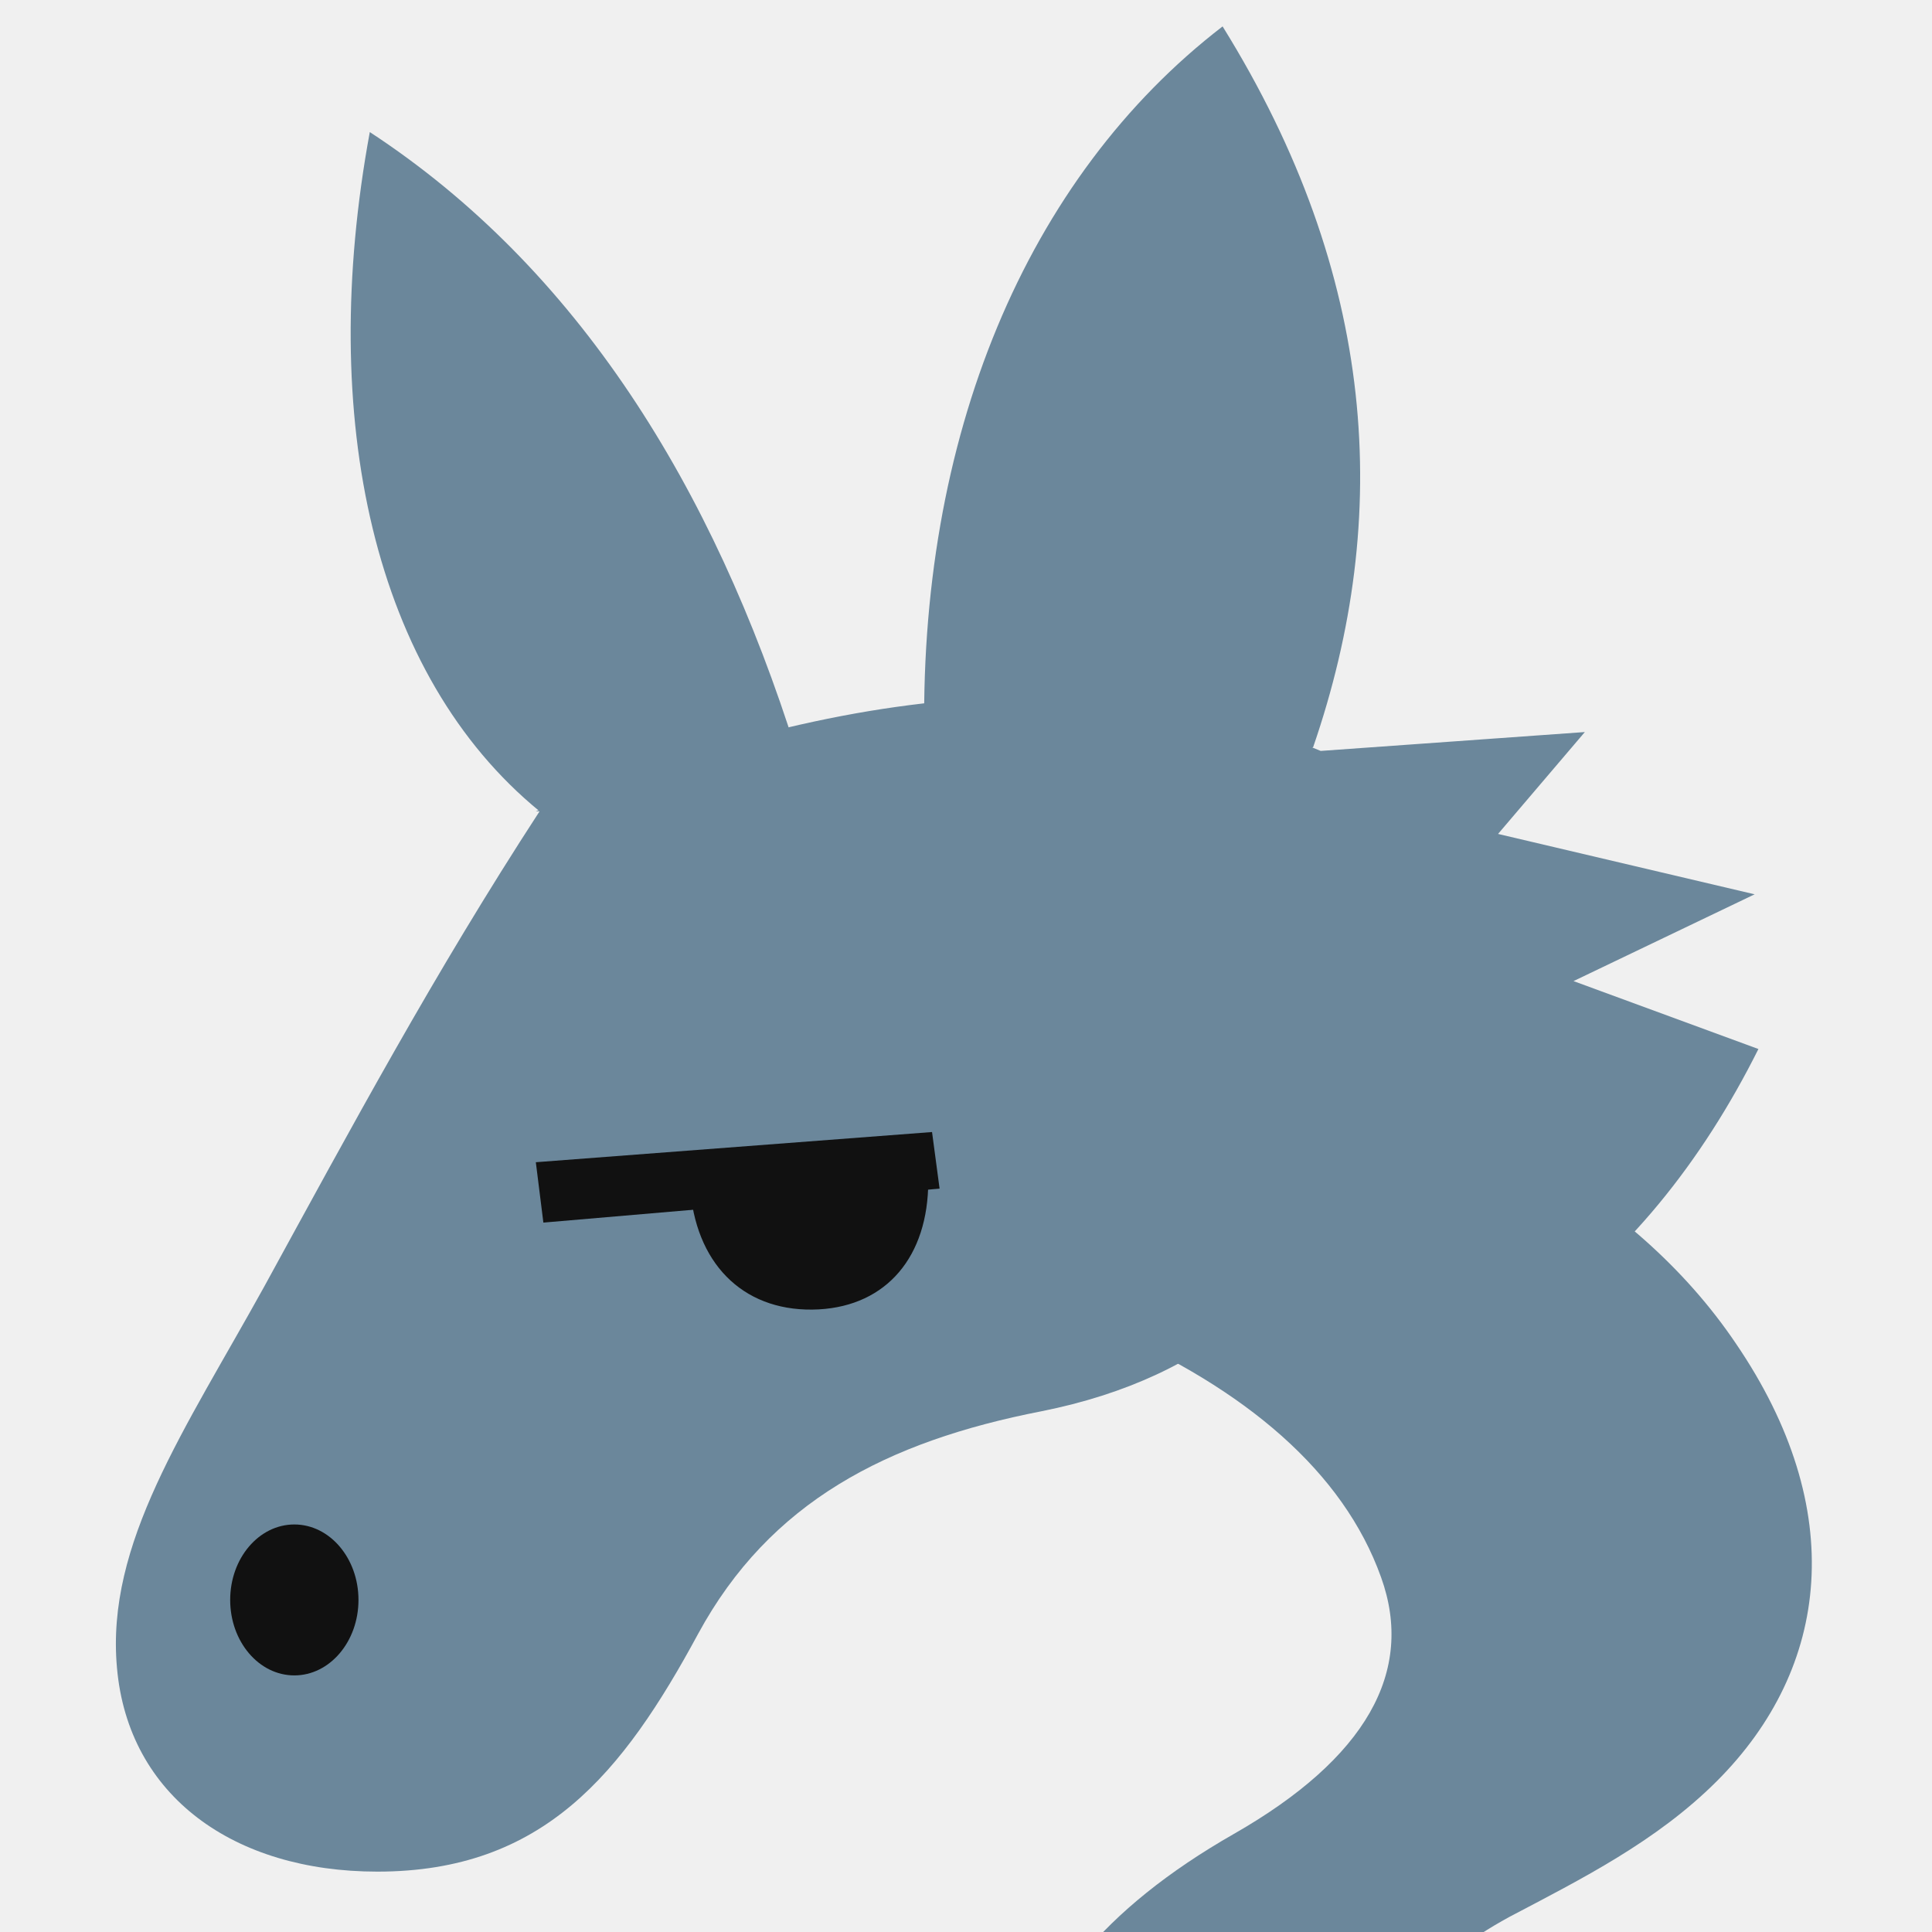
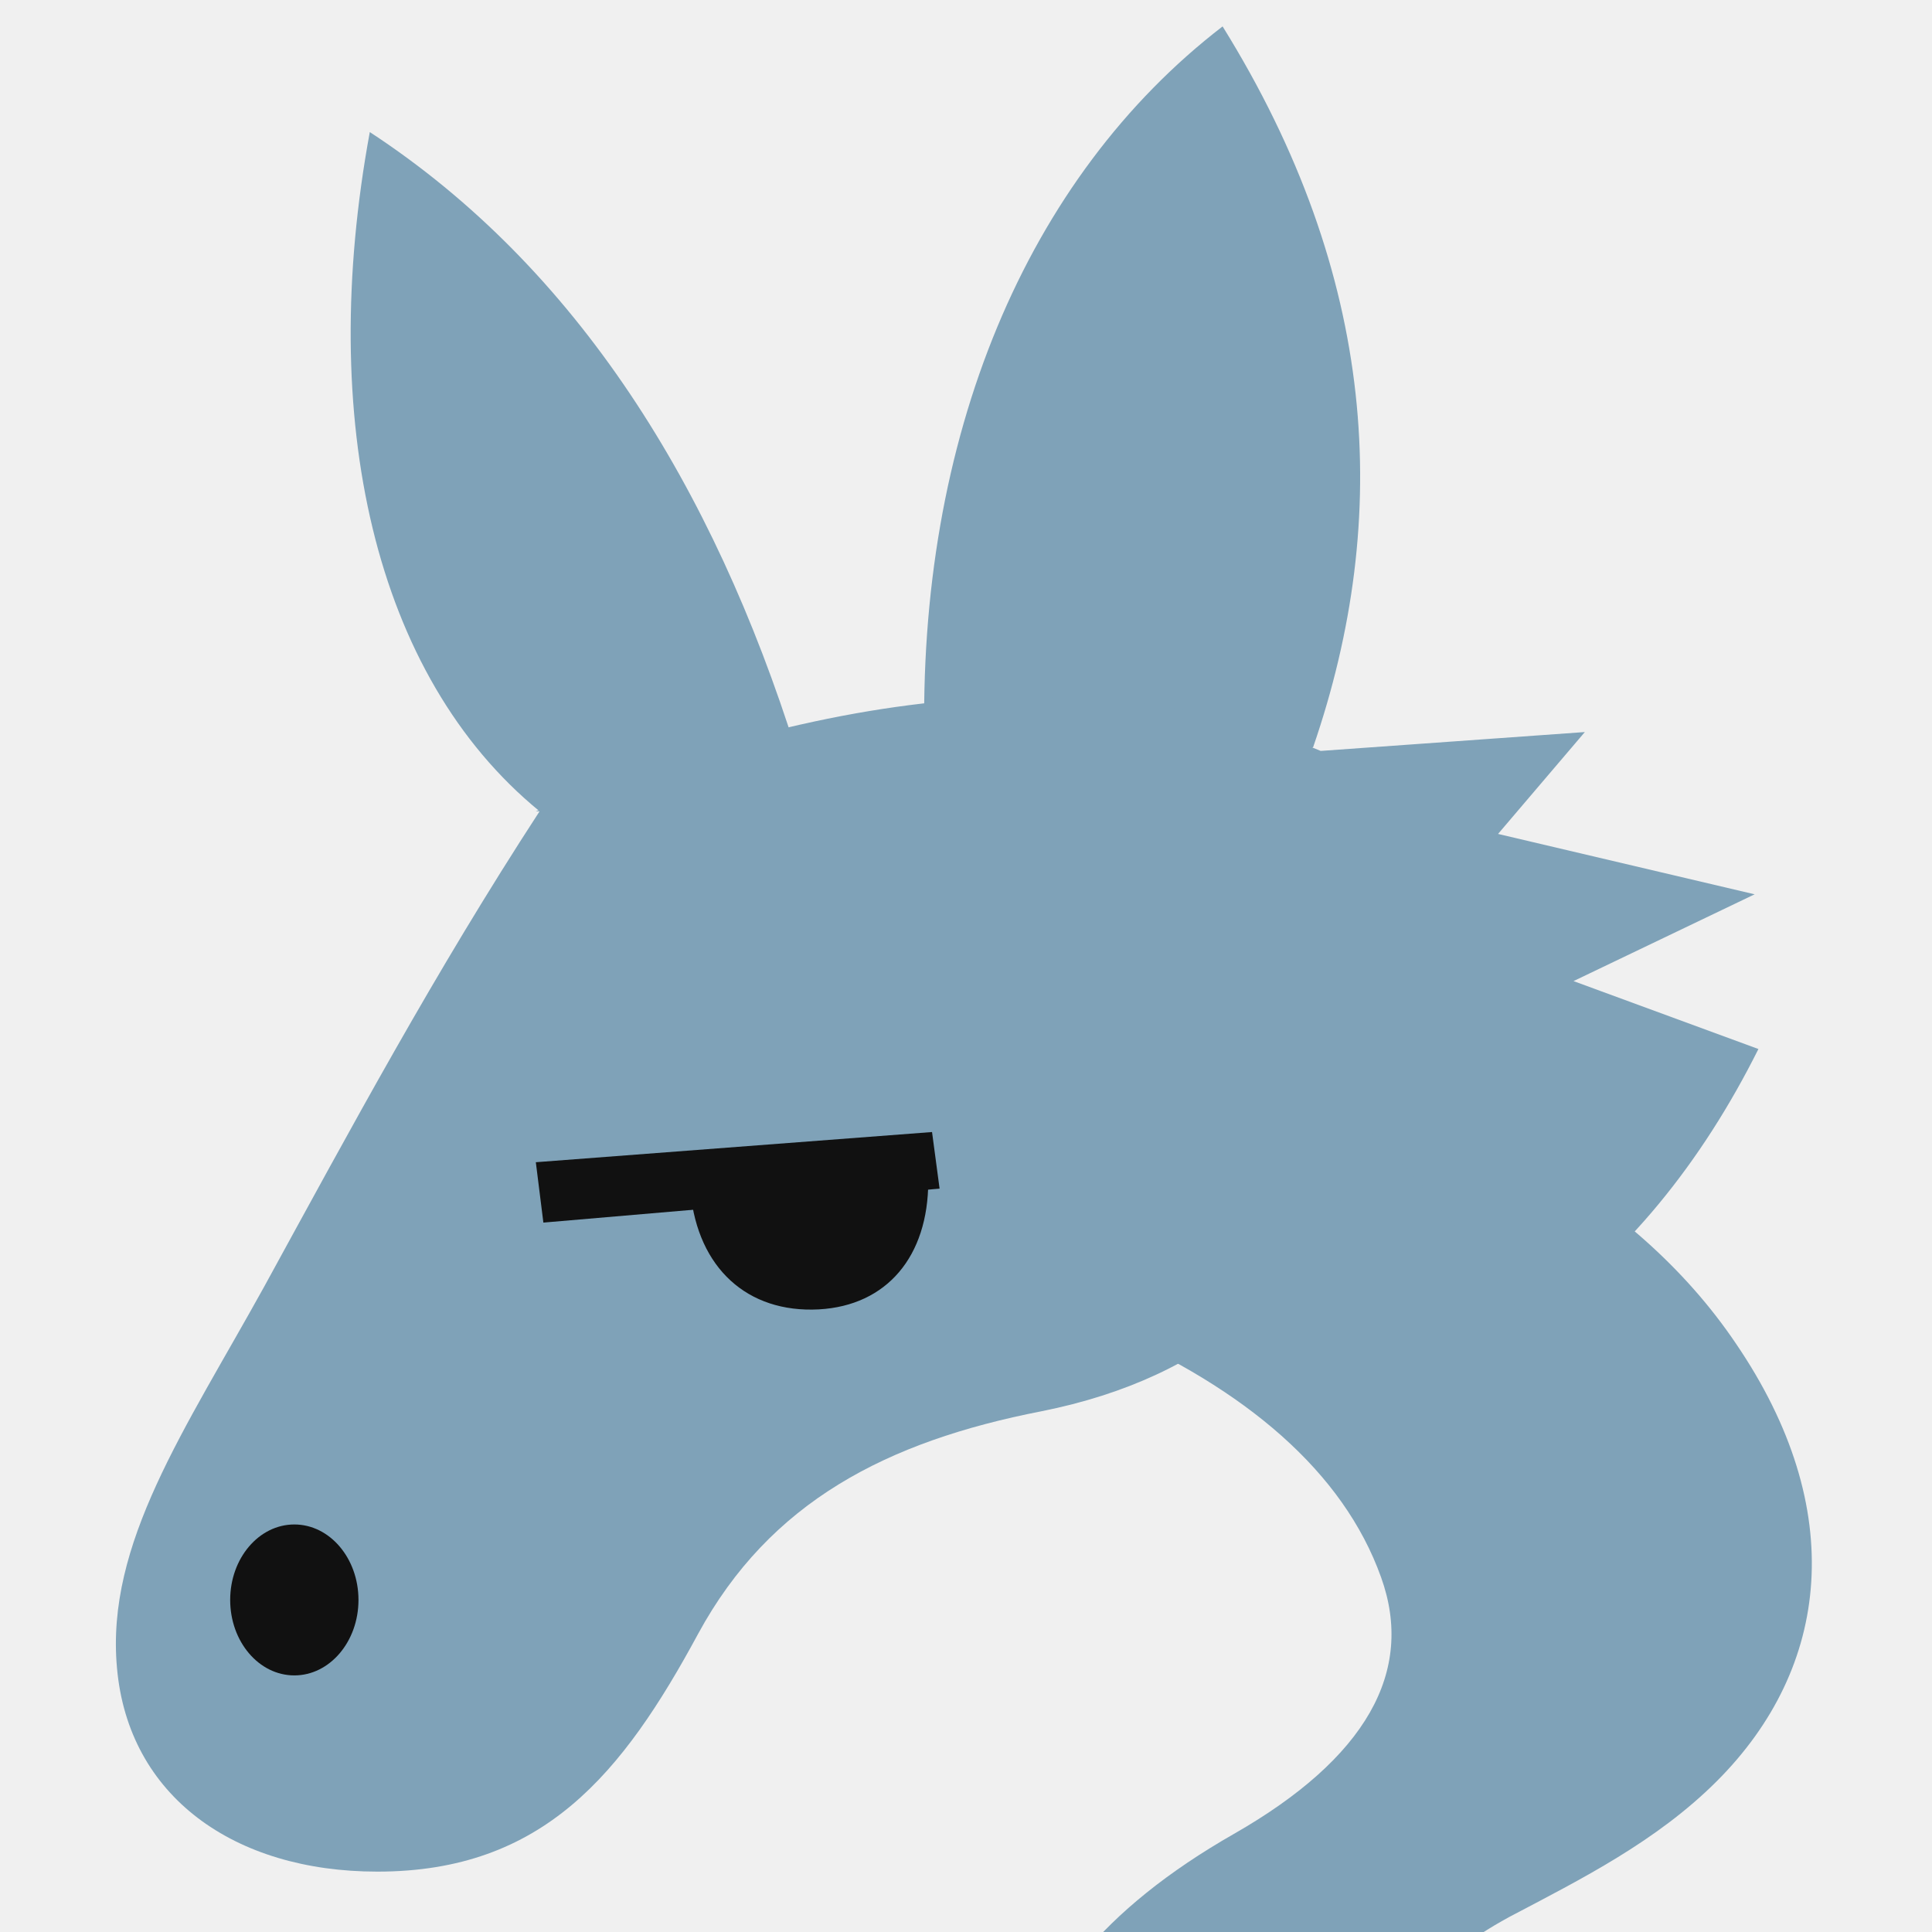
<svg xmlns="http://www.w3.org/2000/svg" viewBox="0 0 512 512" role="img" aria-labelledby="title">
  <mask id="cutouts" maskUnits="userSpaceOnUse" x="0" y="0" width="512" height="512">
    <rect width="512" height="512" fill="#fff" />
  </mask>
-   <g fill="#6B879B" mask="url(#cutouts)">
+   <g fill="#7FA2B8" mask="url(#cutouts)">
    <path d="M143 215C99 179 84 111 98 35c55 36 91 94 113 164l-8 26-60-10Z" />
    <path d="M245 198c-2-82 27-151 79-191 41 66 45 130 24 191l-40 28-63-28Z" />
    <path d="M332 282c52 8 101 34 128 74 30 44 25 86-5 116-16 16-36 26-55 36-22 12-31 25-32 40l-1 8h-99c6-27 24-50 59-70 35-20 48-43 39-68-10-28-36-50-73-66l-8-54c16-8 31-13 47-16Z" />
    <path d="M143 215c-28 43-50 84-73 126-21 38-42 68-39 101 3 34 31 54 69 54 44 0 65-26 85-63 19-35 50-51 91-59 45-9 72-34 88-74 16 17 29 34 41 51 26-18 46-43 61-73l-49-18 48-23-68-16 23-27-70 5c-46-19-113-24-208 16Z" />
  </g>
  <path fill="#111" d="M142 308l105-8 2 15-105 9-2-16Z" />
  <path fill="#111" d="M183 316c2 20 15 32 34 31 18-1 29-14 29-34l-63 3Z" />
  <ellipse cx="78" cy="424" rx="17" ry="20" fill="#111" />
</svg>
